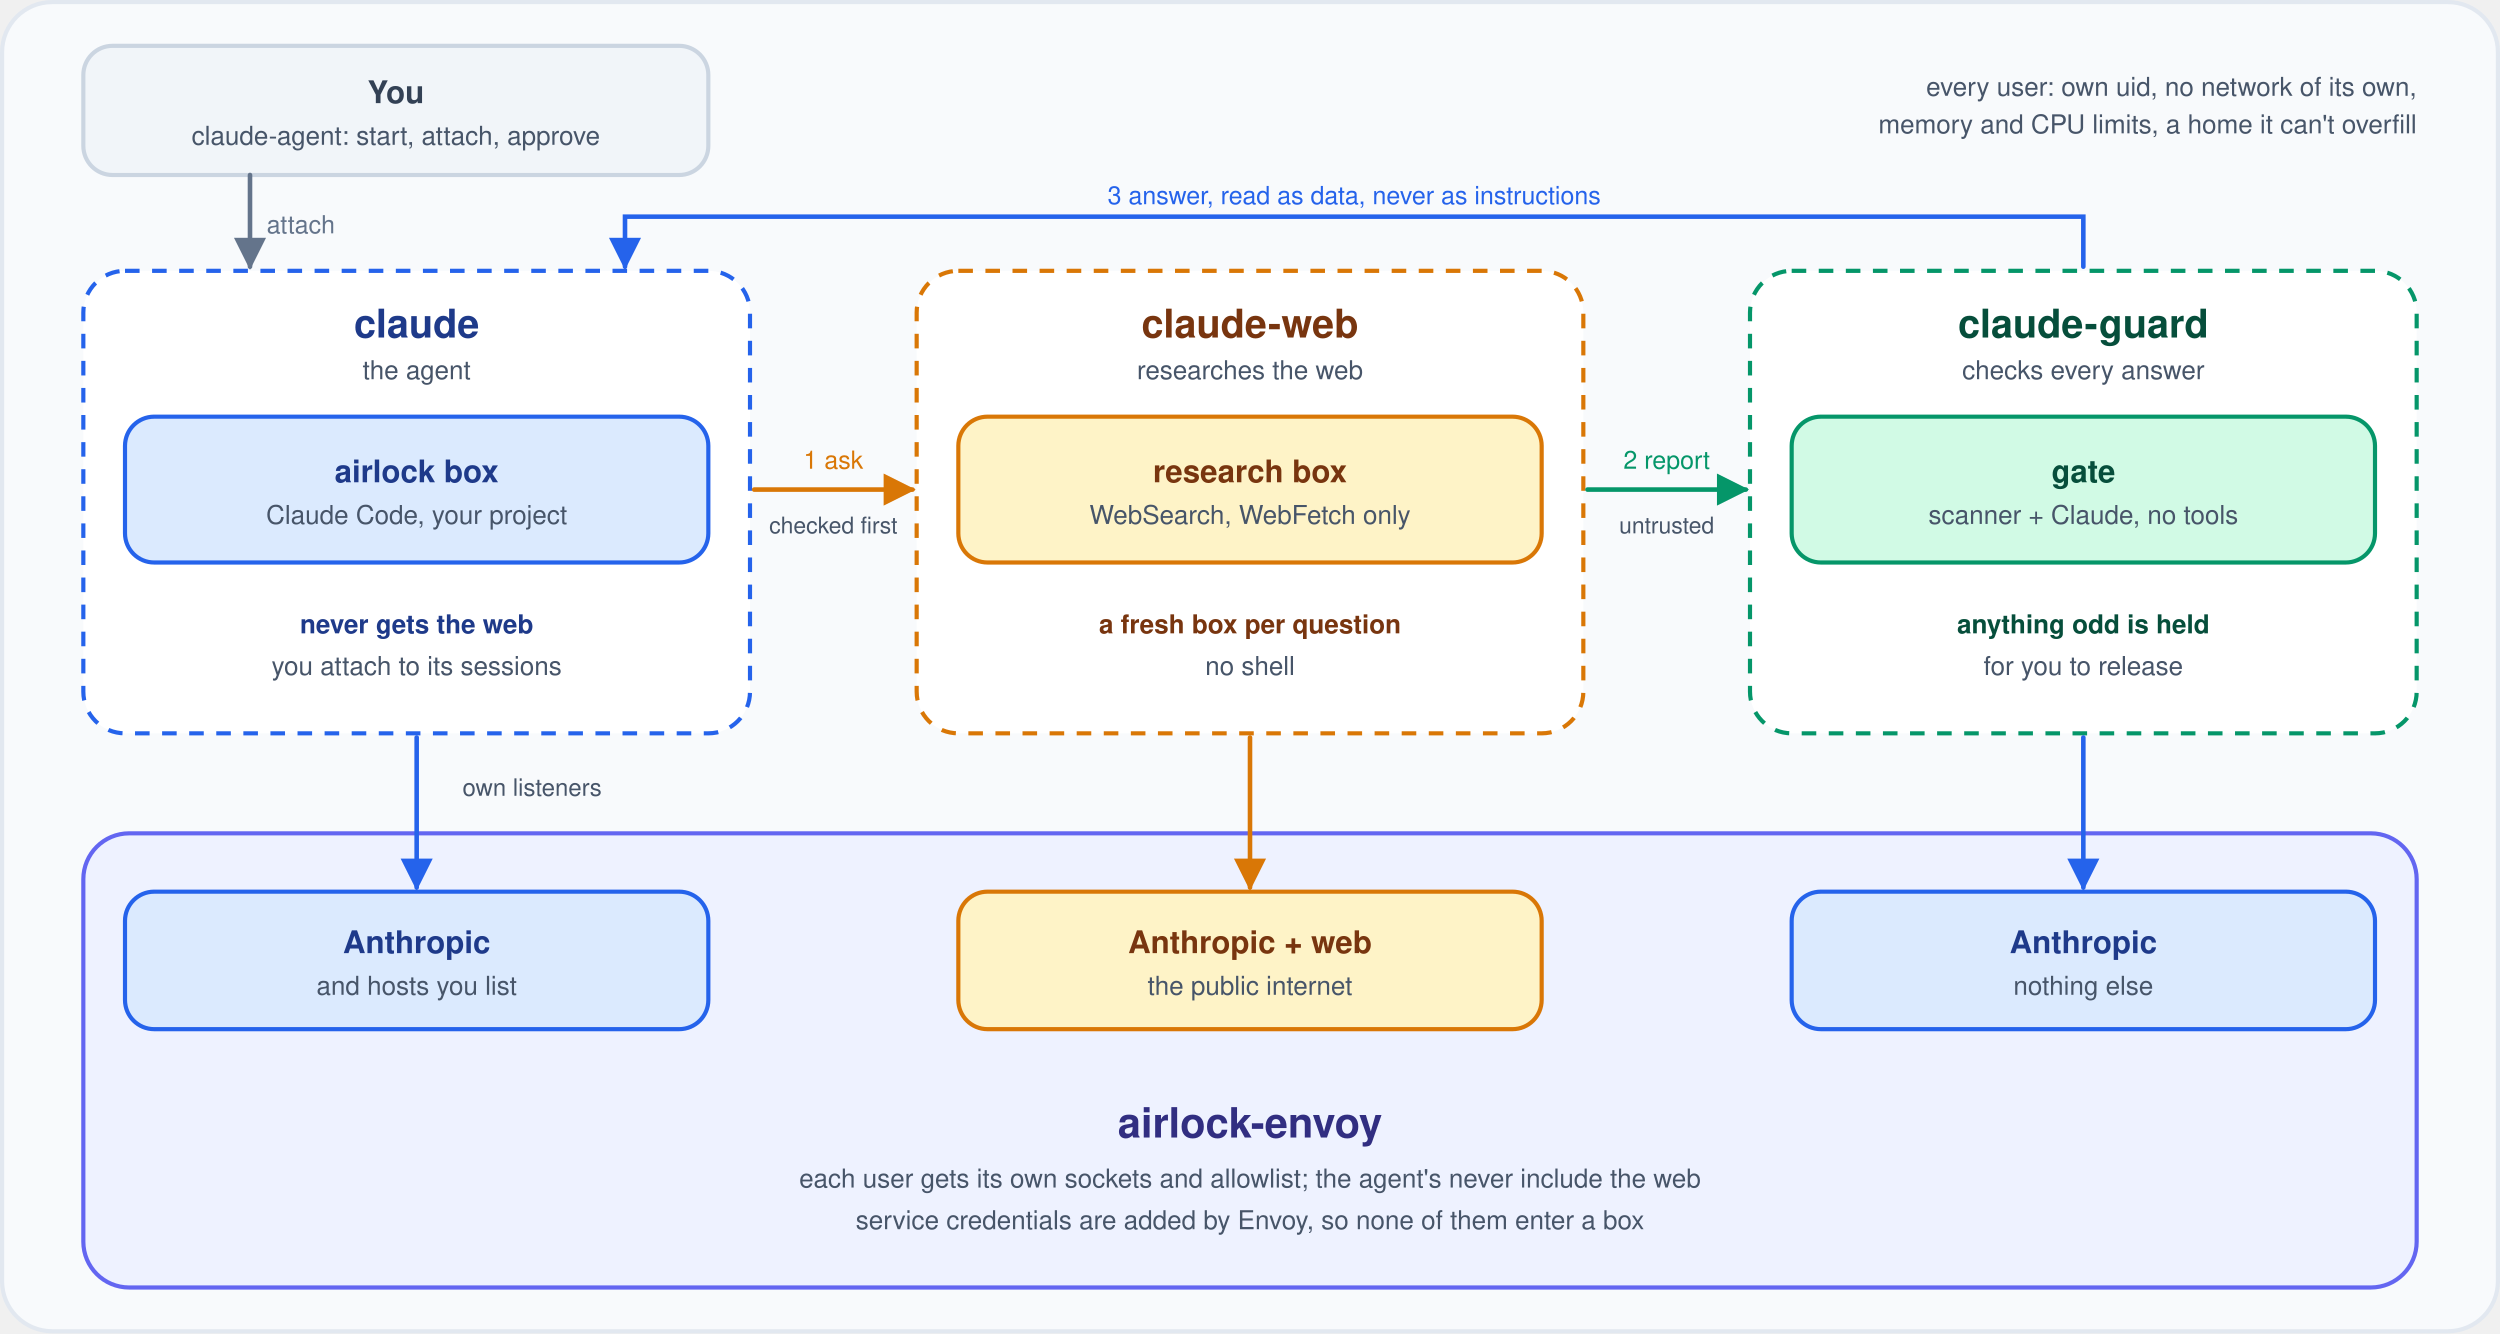
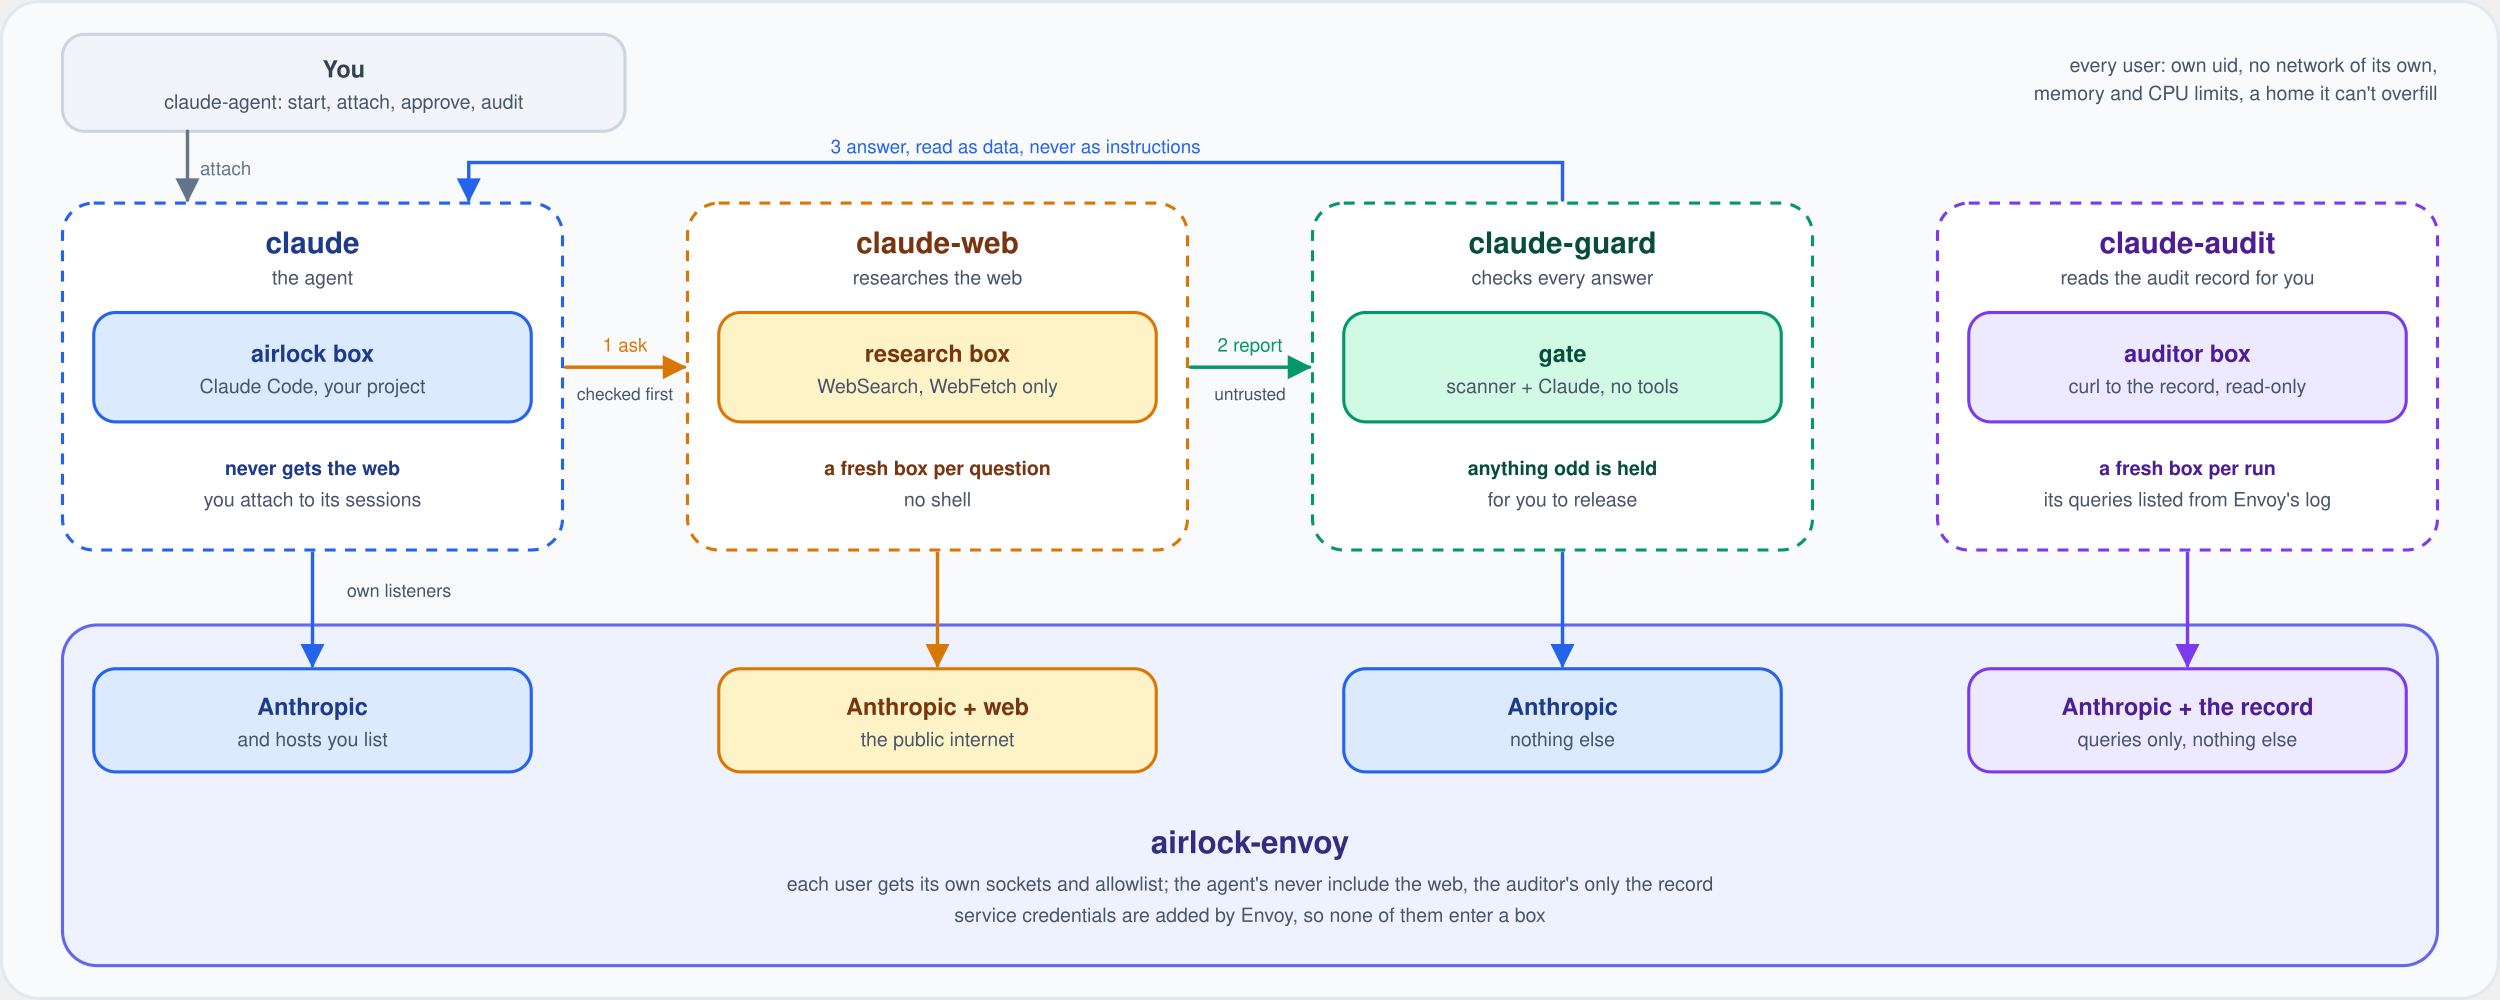
- <svg xmlns="http://www.w3.org/2000/svg" viewBox="0 0 1200 640" width="1200" height="640" role="img" aria-label="Three Unix users, each running Claude in its own airlock box: claude, the agent you attach to; claude-web, which researches the web for it; and claude-guard, which checks each answer before the agent sees it. A question goes from claude to claude-web, the report to claude-guard, and the checked answer back. airlock-envoy gives each user its own listeners, and the agent never gets the open web.">
+ <svg xmlns="http://www.w3.org/2000/svg" viewBox="0 0 1600 640" width="1600" height="640" role="img" aria-label="Four Unix users, each running Claude in its own airlock box: claude, the agent you attach to; claude-web, which researches the web for it; claude-guard, which checks each answer before the agent sees it; and claude-audit, which reads the audit record when you ask and reaches nothing but Anthropic and the record's read-only queries. A question goes from claude to claude-web, the report to claude-guard, and the checked answer back. airlock-envoy gives each user its own listeners, and the agent never gets the open web.">
  <defs>
    <marker id="a-box" viewBox="0 0 10 10" refX="9" refY="5" markerWidth="7" markerHeight="7" orient="auto-start-reverse">
      <path d="M0,0 L10,5 L0,10 z" fill="#94a3b8" />
    </marker>
    <marker id="a-envoy" viewBox="0 0 10 10" refX="9" refY="5" markerWidth="7" markerHeight="7" orient="auto-start-reverse">
      <path d="M0,0 L10,5 L0,10 z" fill="#6366f1" />
    </marker>
    <marker id="a-blue" viewBox="0 0 10 10" refX="9" refY="5" markerWidth="7" markerHeight="7" orient="auto-start-reverse">
      <path d="M0,0 L10,5 L0,10 z" fill="#2563eb" />
    </marker>
    <marker id="a-green" viewBox="0 0 10 10" refX="9" refY="5" markerWidth="7" markerHeight="7" orient="auto-start-reverse">
      <path d="M0,0 L10,5 L0,10 z" fill="#059669" />
    </marker>
    <marker id="a-amber" viewBox="0 0 10 10" refX="9" refY="5" markerWidth="7" markerHeight="7" orient="auto-start-reverse">
      <path d="M0,0 L10,5 L0,10 z" fill="#d97706" />
    </marker>
    <marker id="a-red" viewBox="0 0 10 10" refX="9" refY="5" markerWidth="7" markerHeight="7" orient="auto-start-reverse">
      <path d="M0,0 L10,5 L0,10 z" fill="#dc2626" />
    </marker>
    <marker id="a-grey" viewBox="0 0 10 10" refX="9" refY="5" markerWidth="7" markerHeight="7" orient="auto-start-reverse">
      <path d="M0,0 L10,5 L0,10 z" fill="#cbd5e1" />
    </marker>
    <marker id="a-pblue" viewBox="0 0 10 10" refX="9" refY="5" markerWidth="7" markerHeight="7" orient="auto-start-reverse">
      <path d="M0,0 L10,5 L0,10 z" fill="#2563eb" />
    </marker>
    <marker id="a-pamber" viewBox="0 0 10 10" refX="9" refY="5" markerWidth="7" markerHeight="7" orient="auto-start-reverse">
      <path d="M0,0 L10,5 L0,10 z" fill="#d97706" />
    </marker>
    <marker id="a-pgreen" viewBox="0 0 10 10" refX="9" refY="5" markerWidth="7" markerHeight="7" orient="auto-start-reverse">
      <path d="M0,0 L10,5 L0,10 z" fill="#059669" />
    </marker>
+     <marker id="a-violet" viewBox="0 0 10 10" refX="9" refY="5" markerWidth="7" markerHeight="7" orient="auto-start-reverse">
+       <path d="M0,0 L10,5 L0,10 z" fill="#7c3aed" />
+     </marker>
    <marker id="a-mute" viewBox="0 0 10 10" refX="9" refY="5" markerWidth="7" markerHeight="7" orient="auto-start-reverse">
      <path d="M0,0 L10,5 L0,10 z" fill="#64748b" />
    </marker>
  </defs>
-   <rect x="1" y="1" width="1198" height="638" rx="24" fill="#f8fafc" stroke="#e2e8f0" stroke-width="2" />
-   <rect x="40" y="22" width="300" height="62" rx="14" fill="#f1f5f9" stroke="#cbd5e1" stroke-width="2" />
-   <text x="190.0" y="49.5" font-family="-apple-system, 'Segoe UI', Helvetica, Arial, sans-serif" font-size="15" font-weight="700" fill="#334155" text-anchor="middle">You</text>
-   <text x="190.0" y="69.5" font-family="-apple-system, 'Segoe UI', Helvetica, Arial, sans-serif" font-size="12.5" fill="#475569" text-anchor="middle">claude-agent: start, attach, approve</text>
+   <rect x="1" y="1" width="1598" height="638" rx="24" fill="#f8fafc" stroke="#e2e8f0" stroke-width="2" />
+   <rect x="40" y="22" width="360" height="62" rx="14" fill="#f1f5f9" stroke="#cbd5e1" stroke-width="2" />
+   <text x="220.0" y="49.5" font-family="-apple-system, 'Segoe UI', Helvetica, Arial, sans-serif" font-size="15" font-weight="700" fill="#334155" text-anchor="middle">You</text>
+   <text x="220.0" y="69.5" font-family="-apple-system, 'Segoe UI', Helvetica, Arial, sans-serif" font-size="12.5" fill="#475569" text-anchor="middle">claude-agent: start, attach, approve, audit</text>
  <path d="M120,84 L120,128" fill="none" stroke="#64748b" stroke-width="2.2" stroke-linecap="round" marker-end="url(#a-mute)" />
  <text x="128" y="112" font-family="-apple-system, 'Segoe UI', Helvetica, Arial, sans-serif" font-size="12" fill="#64748b" text-anchor="start">attach</text>
-   <text x="1160" y="46" font-family="-apple-system, 'Segoe UI', Helvetica, Arial, sans-serif" font-size="12.5" fill="#475569" text-anchor="end">every user: own uid, no network of its own,</text>
-   <text x="1160" y="64" font-family="-apple-system, 'Segoe UI', Helvetica, Arial, sans-serif" font-size="12.5" fill="#475569" text-anchor="end">memory and CPU limits, a home it can't overfill</text>
+   <text x="1560" y="46" font-family="-apple-system, 'Segoe UI', Helvetica, Arial, sans-serif" font-size="12.5" fill="#475569" text-anchor="end">every user: own uid, no network of its own,</text>
+   <text x="1560" y="64" font-family="-apple-system, 'Segoe UI', Helvetica, Arial, sans-serif" font-size="12.5" fill="#475569" text-anchor="end">memory and CPU limits, a home it can't overfill</text>
  <rect x="40" y="130" width="320" height="222" rx="20" fill="#ffffff" stroke="#2563eb" stroke-width="2" stroke-dasharray="7 6" />
  <text x="200" y="162" font-family="-apple-system, 'Segoe UI', Helvetica, Arial, sans-serif" font-size="19" font-weight="700" fill="#1e3a8a" text-anchor="middle">claude</text>
  <text x="200" y="182" font-family="-apple-system, 'Segoe UI', Helvetica, Arial, sans-serif" font-size="12.5" fill="#475569" text-anchor="middle">the agent</text>
  <rect x="60" y="200" width="280" height="70" rx="14" fill="#dbeafe" stroke="#2563eb" stroke-width="2" />
  <text x="200.0" y="231.5" font-family="-apple-system, 'Segoe UI', Helvetica, Arial, sans-serif" font-size="15" font-weight="700" fill="#1e3a8a" text-anchor="middle">airlock box</text>
  <text x="200.0" y="251.5" font-family="-apple-system, 'Segoe UI', Helvetica, Arial, sans-serif" font-size="12.5" fill="#475569" text-anchor="middle">Claude Code, your project</text>
  <text x="200" y="304" font-family="-apple-system, 'Segoe UI', Helvetica, Arial, sans-serif" font-size="12.5" font-weight="700" fill="#1e3a8a" text-anchor="middle">never gets the web</text>
  <text x="200" y="324" font-family="-apple-system, 'Segoe UI', Helvetica, Arial, sans-serif" font-size="12.5" fill="#475569" text-anchor="middle">you attach to its sessions</text>
  <rect x="440" y="130" width="320" height="222" rx="20" fill="#ffffff" stroke="#d97706" stroke-width="2" stroke-dasharray="7 6" />
  <text x="600" y="162" font-family="-apple-system, 'Segoe UI', Helvetica, Arial, sans-serif" font-size="19" font-weight="700" fill="#78350f" text-anchor="middle">claude-web</text>
  <text x="600" y="182" font-family="-apple-system, 'Segoe UI', Helvetica, Arial, sans-serif" font-size="12.5" fill="#475569" text-anchor="middle">researches the web</text>
  <rect x="460" y="200" width="280" height="70" rx="14" fill="#fef3c7" stroke="#d97706" stroke-width="2" />
  <text x="600.0" y="231.5" font-family="-apple-system, 'Segoe UI', Helvetica, Arial, sans-serif" font-size="15" font-weight="700" fill="#78350f" text-anchor="middle">research box</text>
  <text x="600.0" y="251.5" font-family="-apple-system, 'Segoe UI', Helvetica, Arial, sans-serif" font-size="12.5" fill="#475569" text-anchor="middle">WebSearch, WebFetch only</text>
  <text x="600" y="304" font-family="-apple-system, 'Segoe UI', Helvetica, Arial, sans-serif" font-size="12.5" font-weight="700" fill="#78350f" text-anchor="middle">a fresh box per question</text>
  <text x="600" y="324" font-family="-apple-system, 'Segoe UI', Helvetica, Arial, sans-serif" font-size="12.5" fill="#475569" text-anchor="middle">no shell</text>
  <rect x="840" y="130" width="320" height="222" rx="20" fill="#ffffff" stroke="#059669" stroke-width="2" stroke-dasharray="7 6" />
  <text x="1000" y="162" font-family="-apple-system, 'Segoe UI', Helvetica, Arial, sans-serif" font-size="19" font-weight="700" fill="#064e3b" text-anchor="middle">claude-guard</text>
  <text x="1000" y="182" font-family="-apple-system, 'Segoe UI', Helvetica, Arial, sans-serif" font-size="12.5" fill="#475569" text-anchor="middle">checks every answer</text>
  <rect x="860" y="200" width="280" height="70" rx="14" fill="#d1fae5" stroke="#059669" stroke-width="2" />
  <text x="1000.0" y="231.5" font-family="-apple-system, 'Segoe UI', Helvetica, Arial, sans-serif" font-size="15" font-weight="700" fill="#064e3b" text-anchor="middle">gate</text>
  <text x="1000.0" y="251.5" font-family="-apple-system, 'Segoe UI', Helvetica, Arial, sans-serif" font-size="12.5" fill="#475569" text-anchor="middle">scanner + Claude, no tools</text>
  <text x="1000" y="304" font-family="-apple-system, 'Segoe UI', Helvetica, Arial, sans-serif" font-size="12.5" font-weight="700" fill="#064e3b" text-anchor="middle">anything odd is held</text>
  <text x="1000" y="324" font-family="-apple-system, 'Segoe UI', Helvetica, Arial, sans-serif" font-size="12.5" fill="#475569" text-anchor="middle">for you to release</text>
  <path d="M362,235 L438,235" fill="none" stroke="#d97706" stroke-width="2.2" stroke-linecap="round" marker-end="url(#a-amber)" />
  <text x="400" y="225" font-family="-apple-system, 'Segoe UI', Helvetica, Arial, sans-serif" font-size="12" fill="#d97706" text-anchor="middle">1 ask</text>
  <text x="400" y="256" font-family="-apple-system, 'Segoe UI', Helvetica, Arial, sans-serif" font-size="11" fill="#475569" text-anchor="middle">checked first</text>
  <path d="M762,235 L838,235" fill="none" stroke="#059669" stroke-width="2.2" stroke-linecap="round" marker-end="url(#a-green)" />
  <text x="800" y="225" font-family="-apple-system, 'Segoe UI', Helvetica, Arial, sans-serif" font-size="12" fill="#059669" text-anchor="middle">2 report</text>
  <text x="800" y="256" font-family="-apple-system, 'Segoe UI', Helvetica, Arial, sans-serif" font-size="11" fill="#475569" text-anchor="middle">untrusted</text>
  <path d="M1000,128 L1000,104 L300,104 L300,128" fill="none" stroke="#2563eb" stroke-width="2.2" stroke-linecap="round" marker-end="url(#a-blue)" />
  <text x="650" y="98" font-family="-apple-system, 'Segoe UI', Helvetica, Arial, sans-serif" font-size="12" fill="#2563eb" text-anchor="middle">3 answer, read as data, never as instructions</text>
-   <rect x="40" y="400" width="1120" height="218" rx="22" fill="#eef2ff" stroke="#6366f1" stroke-width="2" />
+   <rect x="40" y="400" width="1520" height="218" rx="22" fill="#eef2ff" stroke="#6366f1" stroke-width="2" />
  <rect x="60" y="428" width="280" height="66" rx="14" fill="#dbeafe" stroke="#2563eb" stroke-width="2" />
  <text x="200.0" y="457.5" font-family="-apple-system, 'Segoe UI', Helvetica, Arial, sans-serif" font-size="15" font-weight="700" fill="#1e3a8a" text-anchor="middle">Anthropic</text>
  <text x="200.0" y="477.5" font-family="-apple-system, 'Segoe UI', Helvetica, Arial, sans-serif" font-size="12.5" fill="#475569" text-anchor="middle">and hosts you list</text>
  <path d="M200,354 L200,426" fill="none" stroke="#2563eb" stroke-width="2.2" stroke-linecap="round" marker-end="url(#a-blue)" />
  <rect x="460" y="428" width="280" height="66" rx="14" fill="#fef3c7" stroke="#d97706" stroke-width="2" />
  <text x="600.0" y="457.5" font-family="-apple-system, 'Segoe UI', Helvetica, Arial, sans-serif" font-size="15" font-weight="700" fill="#78350f" text-anchor="middle">Anthropic + web</text>
  <text x="600.0" y="477.5" font-family="-apple-system, 'Segoe UI', Helvetica, Arial, sans-serif" font-size="12.5" fill="#475569" text-anchor="middle">the public internet</text>
  <path d="M600,354 L600,426" fill="none" stroke="#d97706" stroke-width="2.2" stroke-linecap="round" marker-end="url(#a-amber)" />
  <rect x="860" y="428" width="280" height="66" rx="14" fill="#dbeafe" stroke="#2563eb" stroke-width="2" />
  <text x="1000.0" y="457.5" font-family="-apple-system, 'Segoe UI', Helvetica, Arial, sans-serif" font-size="15" font-weight="700" fill="#1e3a8a" text-anchor="middle">Anthropic</text>
  <text x="1000.0" y="477.5" font-family="-apple-system, 'Segoe UI', Helvetica, Arial, sans-serif" font-size="12.5" fill="#475569" text-anchor="middle">nothing else</text>
  <path d="M1000,354 L1000,426" fill="none" stroke="#2563eb" stroke-width="2.2" stroke-linecap="round" marker-end="url(#a-blue)" />
+   <rect x="1240" y="130" width="320" height="222" rx="20" fill="#ffffff" stroke="#7c3aed" stroke-width="2" stroke-dasharray="7 6" />
+   <text x="1400" y="162" font-family="-apple-system, 'Segoe UI', Helvetica, Arial, sans-serif" font-size="19" font-weight="700" fill="#4c1d95" text-anchor="middle">claude-audit</text>
+   <text x="1400" y="182" font-family="-apple-system, 'Segoe UI', Helvetica, Arial, sans-serif" font-size="12.5" fill="#475569" text-anchor="middle">reads the audit record for you</text>
+   <rect x="1260" y="200" width="280" height="70" rx="14" fill="#ede9fe" stroke="#7c3aed" stroke-width="2" />
+   <text x="1400.0" y="231.5" font-family="-apple-system, 'Segoe UI', Helvetica, Arial, sans-serif" font-size="15" font-weight="700" fill="#4c1d95" text-anchor="middle">auditor box</text>
+   <text x="1400.0" y="251.5" font-family="-apple-system, 'Segoe UI', Helvetica, Arial, sans-serif" font-size="12.5" fill="#475569" text-anchor="middle">curl to the record, read-only</text>
+   <text x="1400" y="304" font-family="-apple-system, 'Segoe UI', Helvetica, Arial, sans-serif" font-size="12.5" font-weight="700" fill="#4c1d95" text-anchor="middle">a fresh box per run</text>
+   <text x="1400" y="324" font-family="-apple-system, 'Segoe UI', Helvetica, Arial, sans-serif" font-size="12.5" fill="#475569" text-anchor="middle">its queries listed from Envoy's log</text>
+   <rect x="1260" y="428" width="280" height="66" rx="14" fill="#ede9fe" stroke="#7c3aed" stroke-width="2" />
+   <text x="1400.0" y="457.5" font-family="-apple-system, 'Segoe UI', Helvetica, Arial, sans-serif" font-size="15" font-weight="700" fill="#4c1d95" text-anchor="middle">Anthropic + the record</text>
+   <text x="1400.0" y="477.5" font-family="-apple-system, 'Segoe UI', Helvetica, Arial, sans-serif" font-size="12.5" fill="#475569" text-anchor="middle">queries only, nothing else</text>
+   <path d="M1400,354 L1400,426" fill="none" stroke="#7c3aed" stroke-width="2.2" stroke-linecap="round" marker-end="url(#a-violet)" />
  <text x="222" y="382" font-family="-apple-system, 'Segoe UI', Helvetica, Arial, sans-serif" font-size="11.5" fill="#475569" text-anchor="start">own listeners</text>
-   <text x="600" y="546" font-family="-apple-system, 'Segoe UI', Helvetica, Arial, sans-serif" font-size="20" font-weight="700" fill="#312e81" text-anchor="middle">airlock-envoy</text>
-   <text x="600" y="570" font-family="-apple-system, 'Segoe UI', Helvetica, Arial, sans-serif" font-size="12.5" fill="#475569" text-anchor="middle">each user gets its own sockets and allowlist; the agent's never include the web</text>
-   <text x="600" y="590" font-family="-apple-system, 'Segoe UI', Helvetica, Arial, sans-serif" font-size="12.5" fill="#475569" text-anchor="middle">service credentials are added by Envoy, so none of them enter a box</text>
+   <text x="800" y="546" font-family="-apple-system, 'Segoe UI', Helvetica, Arial, sans-serif" font-size="20" font-weight="700" fill="#312e81" text-anchor="middle">airlock-envoy</text>
+   <text x="800" y="570" font-family="-apple-system, 'Segoe UI', Helvetica, Arial, sans-serif" font-size="12.5" fill="#475569" text-anchor="middle">each user gets its own sockets and allowlist; the agent's never include the web, the auditor's only the record</text>
+   <text x="800" y="590" font-family="-apple-system, 'Segoe UI', Helvetica, Arial, sans-serif" font-size="12.5" fill="#475569" text-anchor="middle">service credentials are added by Envoy, so none of them enter a box</text>
</svg>
